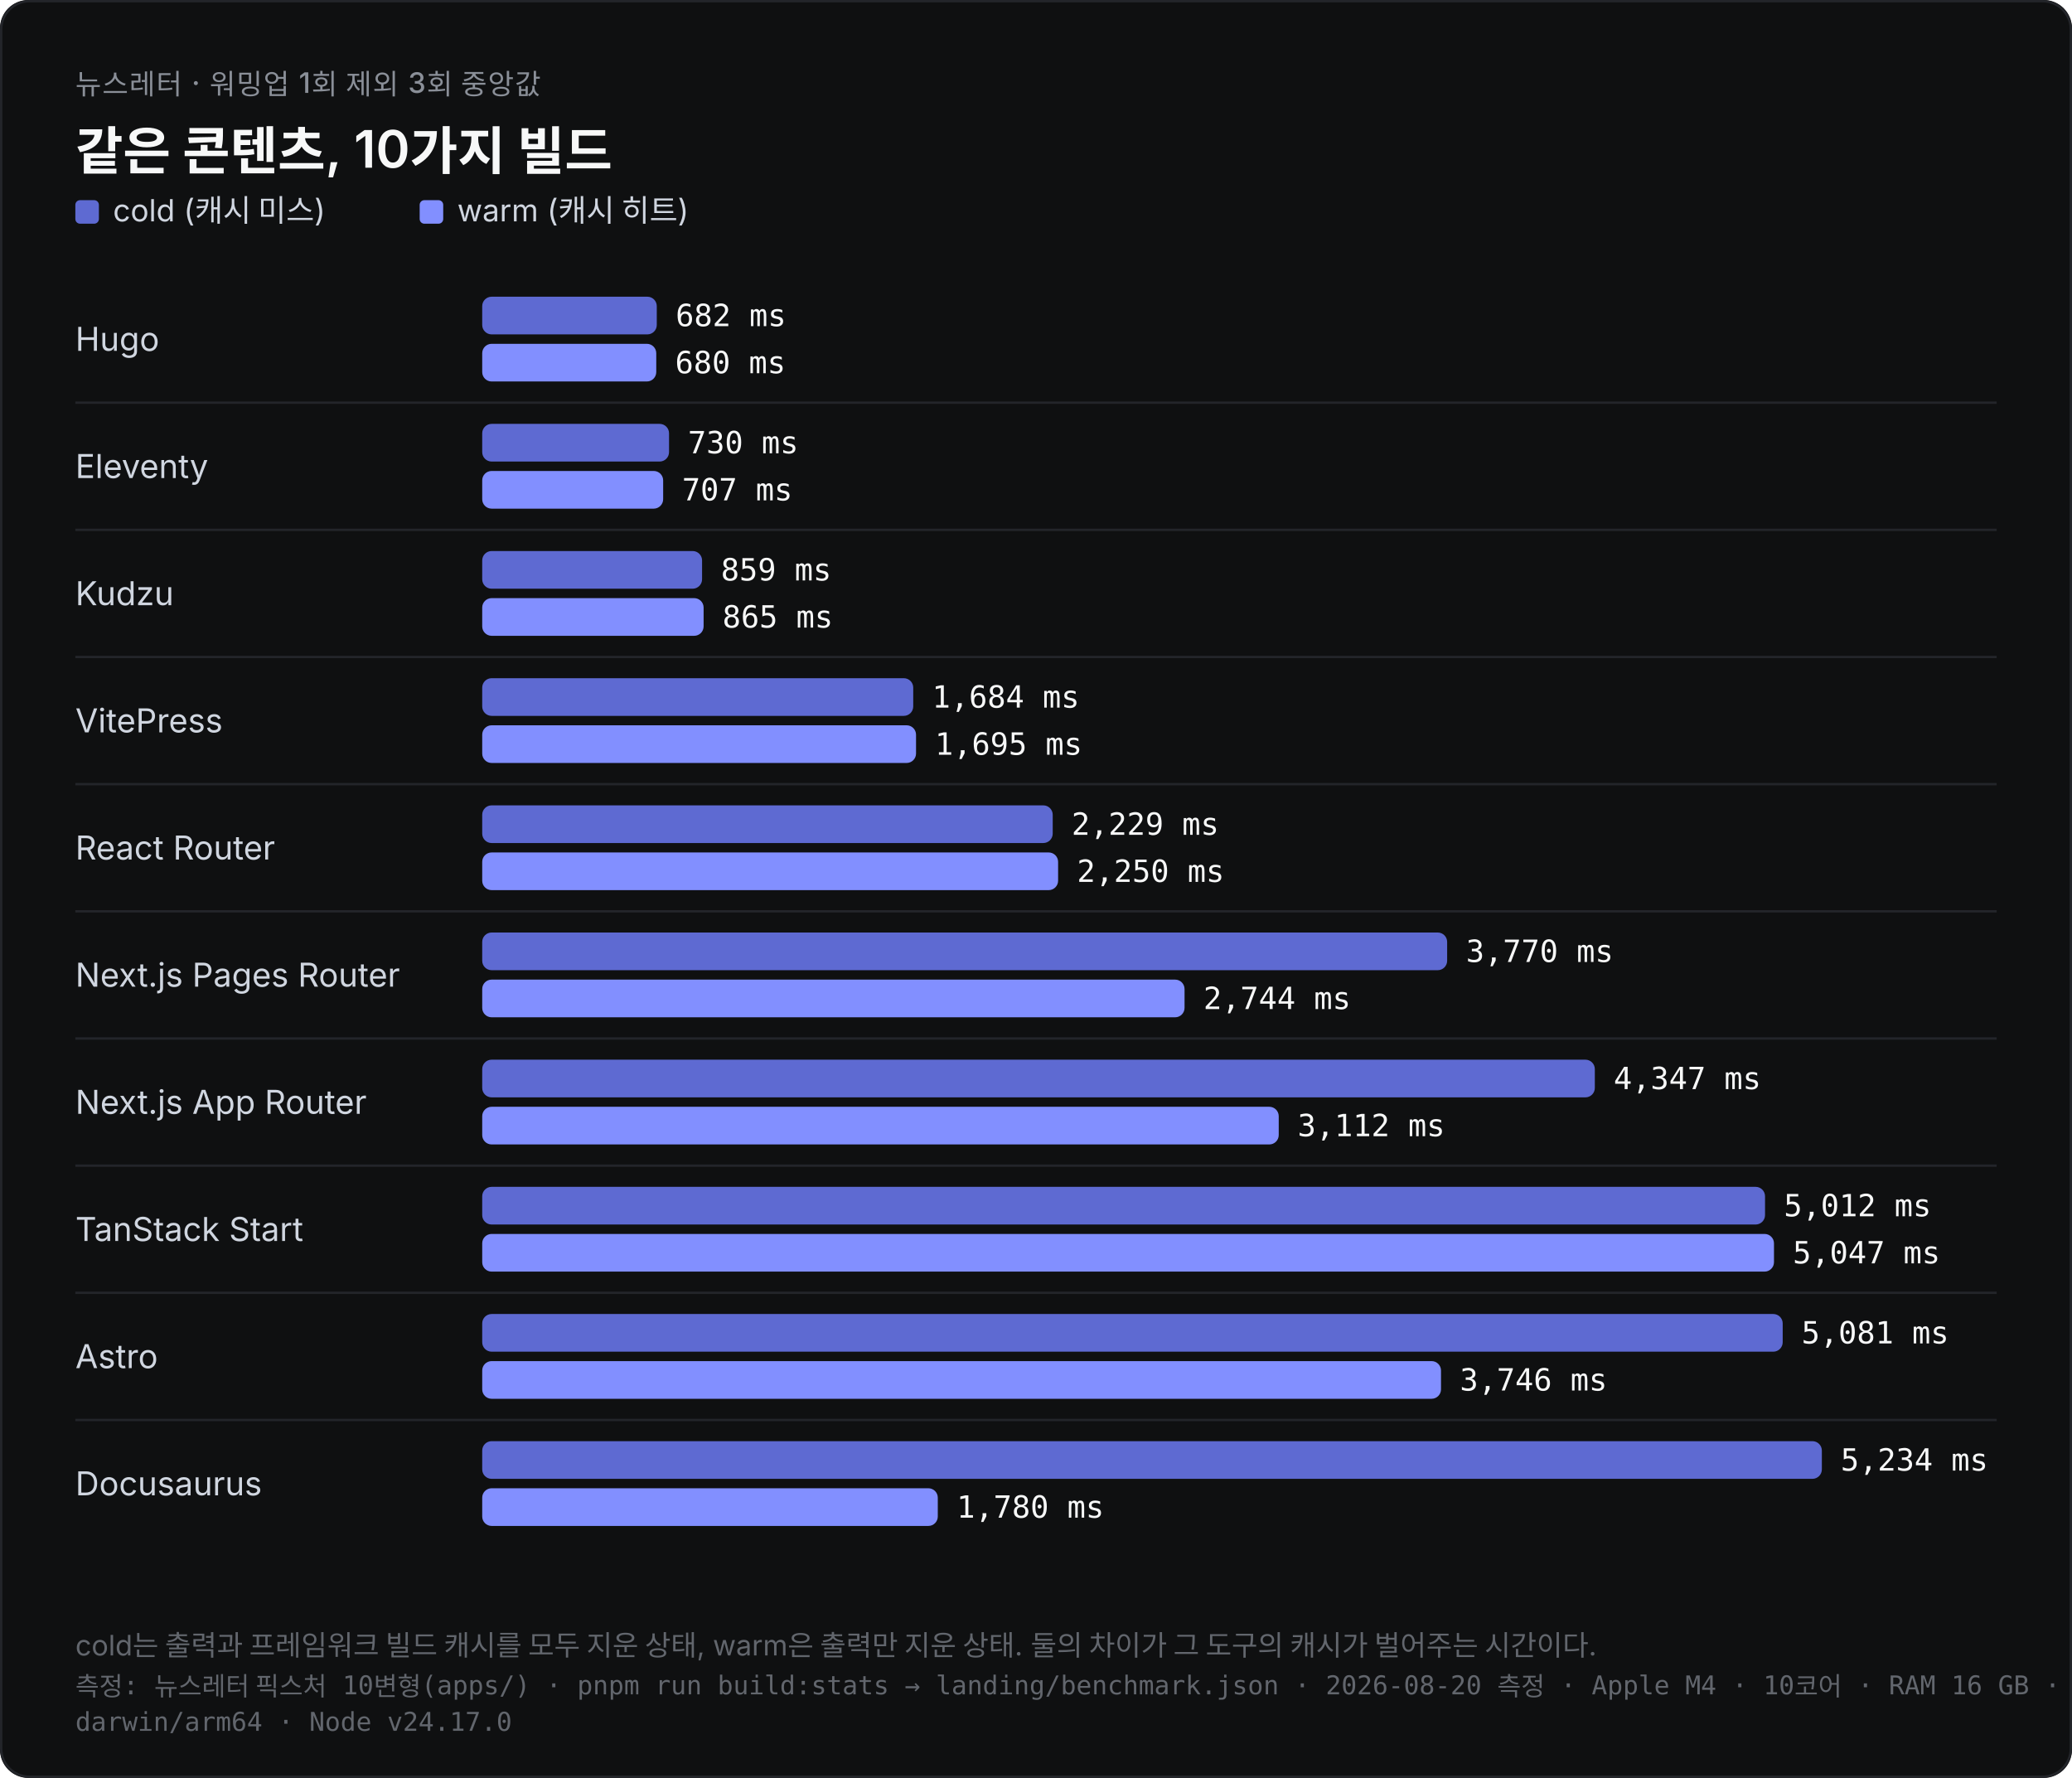
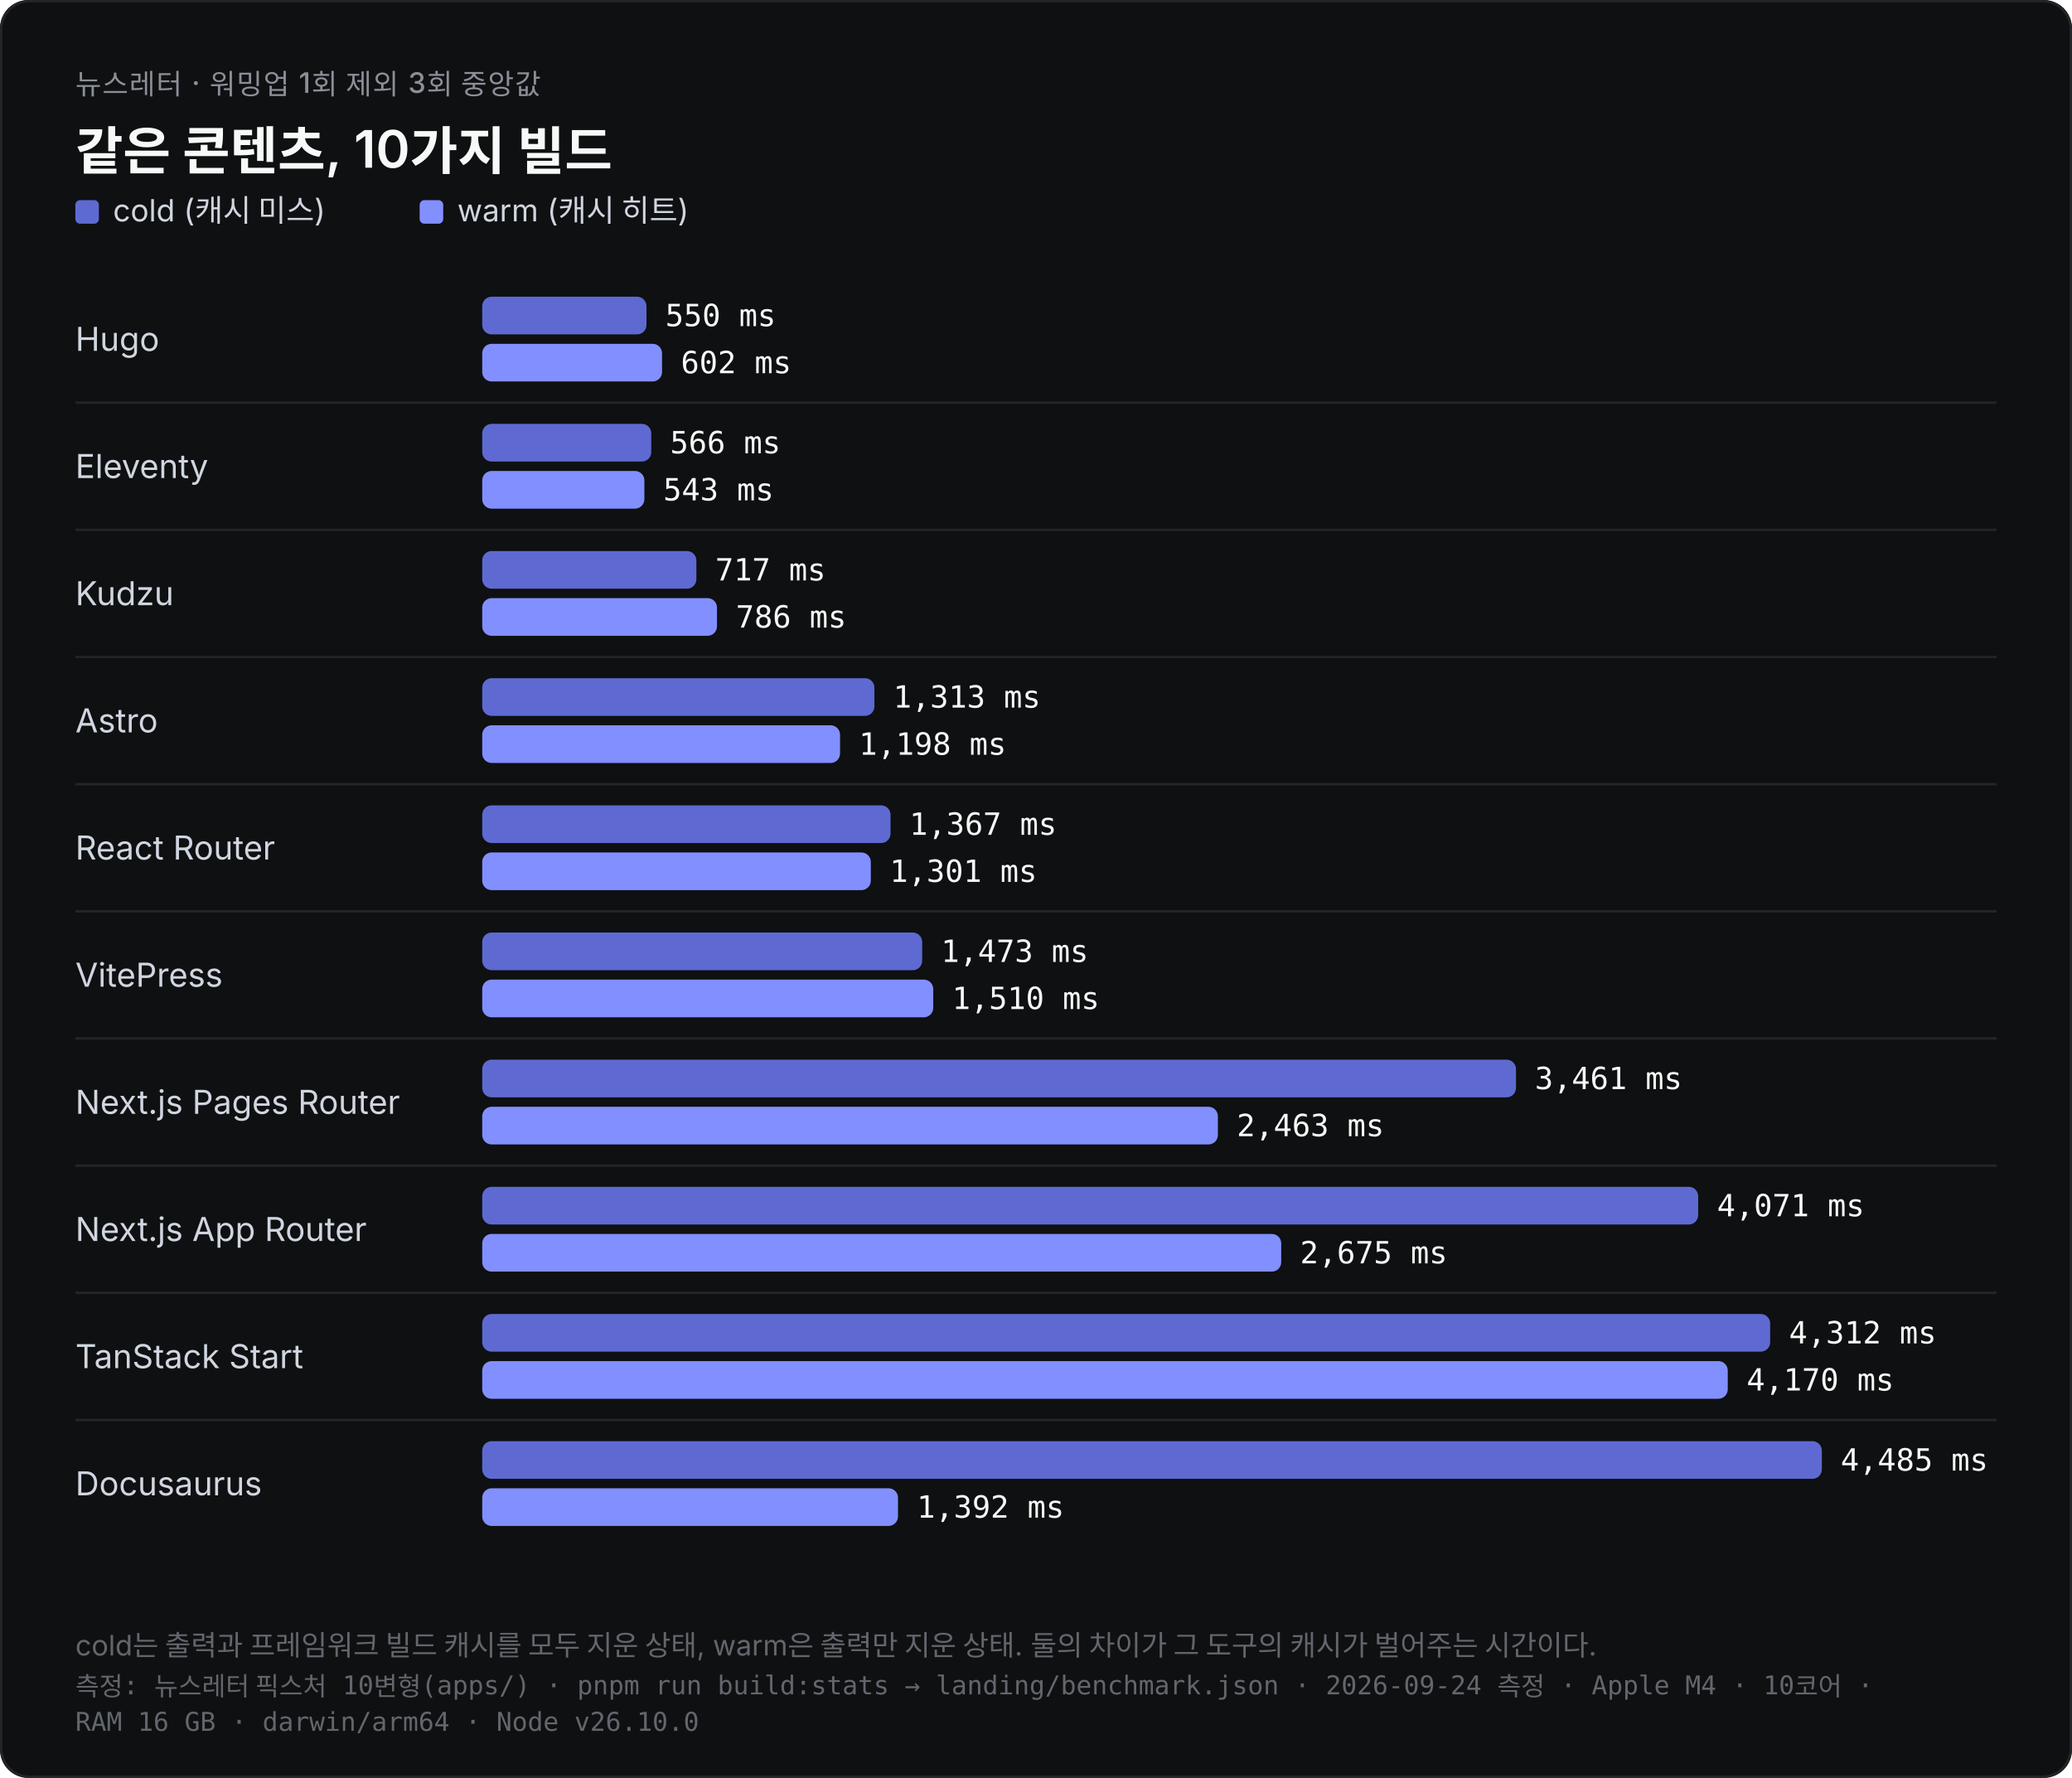
<svg xmlns="http://www.w3.org/2000/svg" width="880" height="755" viewBox="0 0 880 755" role="img" aria-label="같은 콘텐츠, 10가지 빌드">
  <rect x="0" y="0" width="880" height="755" rx="12" fill="#010102" />
  <rect x="0.5" y="0.5" width="879" height="754" rx="12" fill="#0f1011" stroke="#23252a" stroke-width="1" />
  <text x="32" y="40" font-family="-apple-system, BlinkMacSystemFont, 'SF Pro Display', 'Segoe UI', Inter, Roboto, sans-serif" font-size="12" font-weight="500" fill="#8a8f98" letter-spacing="0.4">뉴스레터 · 워밍업 1회 제외 3회 중앙값</text>
  <text x="32" y="72" font-family="-apple-system, BlinkMacSystemFont, 'SF Pro Display', 'Segoe UI', Inter, Roboto, sans-serif" font-size="22" font-weight="600" fill="#f7f8f8">같은 콘텐츠, 10가지 빌드</text>
  <rect x="32" y="85" width="10" height="10" rx="2" fill="#5e6ad2" />
  <text x="48" y="94" font-family="-apple-system, BlinkMacSystemFont, 'SF Pro Display', 'Segoe UI', Inter, Roboto, sans-serif" font-size="13" font-weight="400" fill="#d0d6e0">cold (캐시 미스)</text>
  <rect x="178.24" y="85" width="10" height="10" rx="2" fill="#828fff" />
  <text x="194.24" y="94" font-family="-apple-system, BlinkMacSystemFont, 'SF Pro Display', 'Segoe UI', Inter, Roboto, sans-serif" font-size="13" font-weight="400" fill="#d0d6e0">warm (캐시 히트)</text>
  <text x="32" y="149" font-family="-apple-system, BlinkMacSystemFont, 'SF Pro Display', 'Segoe UI', Inter, Roboto, sans-serif" font-size="14" font-weight="400" fill="#d0d6e0">Hugo</text>
-   <rect x="204.8" y="126" width="74.14" height="16" rx="4" fill="#5e6ad2" />
-   <text x="286.937" y="138.5" font-family="ui-monospace, SFMono-Regular, 'SF Mono', Menlo, monospace" font-size="13" font-weight="400" fill="#f7f8f8">682 ms</text>
-   <rect x="204.8" y="146" width="73.92" height="16" rx="4" fill="#828fff" />
-   <text x="286.719" y="158.5" font-family="ui-monospace, SFMono-Regular, 'SF Mono', Menlo, monospace" font-size="13" font-weight="400" fill="#f7f8f8">680 ms</text>
+   <rect x="204.8" y="126" width="69.77" height="16" rx="4" fill="#5e6ad2" />
+   <text x="282.572" y="138.5" font-family="ui-monospace, SFMono-Regular, 'SF Mono', Menlo, monospace" font-size="13" font-weight="400" fill="#f7f8f8">550 ms</text>
+   <rect x="204.8" y="146" width="76.37" height="16" rx="4" fill="#828fff" />
+   <text x="289.169" y="158.5" font-family="ui-monospace, SFMono-Regular, 'SF Mono', Menlo, monospace" font-size="13" font-weight="400" fill="#f7f8f8">602 ms</text>
  <line x1="32" y1="171" x2="848" y2="171" stroke="#23252a" stroke-width="1" />
  <text x="32" y="203" font-family="-apple-system, BlinkMacSystemFont, 'SF Pro Display', 'Segoe UI', Inter, Roboto, sans-serif" font-size="14" font-weight="400" fill="#d0d6e0">Eleventy</text>
-   <rect x="204.8" y="180" width="79.35" height="16" rx="4" fill="#5e6ad2" />
-   <text x="292.154" y="192.5" font-family="ui-monospace, SFMono-Regular, 'SF Mono', Menlo, monospace" font-size="13" font-weight="400" fill="#f7f8f8">730 ms</text>
-   <rect x="204.8" y="200" width="76.85" height="16" rx="4" fill="#828fff" />
-   <text x="289.654" y="212.5" font-family="ui-monospace, SFMono-Regular, 'SF Mono', Menlo, monospace" font-size="13" font-weight="400" fill="#f7f8f8">707 ms</text>
+   <rect x="204.8" y="180" width="71.8" height="16" rx="4" fill="#5e6ad2" />
+   <text x="284.602" y="192.5" font-family="ui-monospace, SFMono-Regular, 'SF Mono', Menlo, monospace" font-size="13" font-weight="400" fill="#f7f8f8">566 ms</text>
+   <rect x="204.8" y="200" width="68.88" height="16" rx="4" fill="#828fff" />
+   <text x="281.684" y="212.5" font-family="ui-monospace, SFMono-Regular, 'SF Mono', Menlo, monospace" font-size="13" font-weight="400" fill="#f7f8f8">543 ms</text>
  <line x1="32" y1="225" x2="848" y2="225" stroke="#23252a" stroke-width="1" />
  <text x="32" y="257" font-family="-apple-system, BlinkMacSystemFont, 'SF Pro Display', 'Segoe UI', Inter, Roboto, sans-serif" font-size="14" font-weight="400" fill="#d0d6e0">Kudzu</text>
-   <rect x="204.8" y="234" width="93.38" height="16" rx="4" fill="#5e6ad2" />
-   <text x="306.177" y="246.5" font-family="ui-monospace, SFMono-Regular, 'SF Mono', Menlo, monospace" font-size="13" font-weight="400" fill="#f7f8f8">859 ms</text>
-   <rect x="204.8" y="254" width="94.03" height="16" rx="4" fill="#828fff" />
-   <text x="306.829" y="266.5" font-family="ui-monospace, SFMono-Regular, 'SF Mono', Menlo, monospace" font-size="13" font-weight="400" fill="#f7f8f8">865 ms</text>
+   <rect x="204.8" y="234" width="90.96" height="16" rx="4" fill="#5e6ad2" />
+   <text x="303.757" y="246.5" font-family="ui-monospace, SFMono-Regular, 'SF Mono', Menlo, monospace" font-size="13" font-weight="400" fill="#f7f8f8">717 ms</text>
+   <rect x="204.8" y="254" width="99.71" height="16" rx="4" fill="#828fff" />
+   <text x="312.511" y="266.5" font-family="ui-monospace, SFMono-Regular, 'SF Mono', Menlo, monospace" font-size="13" font-weight="400" fill="#f7f8f8">786 ms</text>
  <line x1="32" y1="279" x2="848" y2="279" stroke="#23252a" stroke-width="1" />
-   <text x="32" y="311" font-family="-apple-system, BlinkMacSystemFont, 'SF Pro Display', 'Segoe UI', Inter, Roboto, sans-serif" font-size="14" font-weight="400" fill="#d0d6e0">VitePress</text>
-   <rect x="204.8" y="288" width="183.06" height="16" rx="4" fill="#5e6ad2" />
-   <text x="395.859" y="300.5" font-family="ui-monospace, SFMono-Regular, 'SF Mono', Menlo, monospace" font-size="13" font-weight="400" fill="#f7f8f8">1,684 ms</text>
-   <rect x="204.8" y="308" width="184.25" height="16" rx="4" fill="#828fff" />
-   <text x="397.054" y="320.5" font-family="ui-monospace, SFMono-Regular, 'SF Mono', Menlo, monospace" font-size="13" font-weight="400" fill="#f7f8f8">1,695 ms</text>
+   <text x="32" y="311" font-family="-apple-system, BlinkMacSystemFont, 'SF Pro Display', 'Segoe UI', Inter, Roboto, sans-serif" font-size="14" font-weight="400" fill="#d0d6e0">Astro</text>
+   <rect x="204.8" y="288" width="166.57" height="16" rx="4" fill="#5e6ad2" />
+   <text x="379.365" y="300.5" font-family="ui-monospace, SFMono-Regular, 'SF Mono', Menlo, monospace" font-size="13" font-weight="400" fill="#f7f8f8">1,313 ms</text>
+   <rect x="204.8" y="308" width="151.98" height="16" rx="4" fill="#828fff" />
+   <text x="364.776" y="320.5" font-family="ui-monospace, SFMono-Regular, 'SF Mono', Menlo, monospace" font-size="13" font-weight="400" fill="#f7f8f8">1,198 ms</text>
  <line x1="32" y1="333" x2="848" y2="333" stroke="#23252a" stroke-width="1" />
  <text x="32" y="365" font-family="-apple-system, BlinkMacSystemFont, 'SF Pro Display', 'Segoe UI', Inter, Roboto, sans-serif" font-size="14" font-weight="400" fill="#d0d6e0">React Router</text>
-   <rect x="204.8" y="342" width="242.3" height="16" rx="4" fill="#5e6ad2" />
-   <text x="455.103" y="354.5" font-family="ui-monospace, SFMono-Regular, 'SF Mono', Menlo, monospace" font-size="13" font-weight="400" fill="#f7f8f8">2,229 ms</text>
-   <rect x="204.8" y="362" width="244.59" height="16" rx="4" fill="#828fff" />
-   <text x="457.385" y="374.5" font-family="ui-monospace, SFMono-Regular, 'SF Mono', Menlo, monospace" font-size="13" font-weight="400" fill="#f7f8f8">2,250 ms</text>
+   <rect x="204.8" y="342" width="173.42" height="16" rx="4" fill="#5e6ad2" />
+   <text x="386.215" y="354.5" font-family="ui-monospace, SFMono-Regular, 'SF Mono', Menlo, monospace" font-size="13" font-weight="400" fill="#f7f8f8">1,367 ms</text>
+   <rect x="204.8" y="362" width="165.04" height="16" rx="4" fill="#828fff" />
+   <text x="377.843" y="374.5" font-family="ui-monospace, SFMono-Regular, 'SF Mono', Menlo, monospace" font-size="13" font-weight="400" fill="#f7f8f8">1,301 ms</text>
  <line x1="32" y1="387" x2="848" y2="387" stroke="#23252a" stroke-width="1" />
-   <text x="32" y="419" font-family="-apple-system, BlinkMacSystemFont, 'SF Pro Display', 'Segoe UI', Inter, Roboto, sans-serif" font-size="14" font-weight="400" fill="#d0d6e0">Next.js Pages Router</text>
-   <rect x="204.8" y="396" width="409.82" height="16" rx="4" fill="#5e6ad2" />
-   <text x="622.616" y="408.5" font-family="ui-monospace, SFMono-Regular, 'SF Mono', Menlo, monospace" font-size="13" font-weight="400" fill="#f7f8f8">3,770 ms</text>
-   <rect x="204.8" y="416" width="298.29" height="16" rx="4" fill="#828fff" />
-   <text x="511.085" y="428.5" font-family="ui-monospace, SFMono-Regular, 'SF Mono', Menlo, monospace" font-size="13" font-weight="400" fill="#f7f8f8">2,744 ms</text>
+   <text x="32" y="419" font-family="-apple-system, BlinkMacSystemFont, 'SF Pro Display', 'Segoe UI', Inter, Roboto, sans-serif" font-size="14" font-weight="400" fill="#d0d6e0">VitePress</text>
+   <rect x="204.8" y="396" width="186.86" height="16" rx="4" fill="#5e6ad2" />
+   <text x="399.662" y="408.5" font-family="ui-monospace, SFMono-Regular, 'SF Mono', Menlo, monospace" font-size="13" font-weight="400" fill="#f7f8f8">1,473 ms</text>
+   <rect x="204.8" y="416" width="191.56" height="16" rx="4" fill="#828fff" />
+   <text x="404.356" y="428.5" font-family="ui-monospace, SFMono-Regular, 'SF Mono', Menlo, monospace" font-size="13" font-weight="400" fill="#f7f8f8">1,510 ms</text>
  <line x1="32" y1="441" x2="848" y2="441" stroke="#23252a" stroke-width="1" />
-   <text x="32" y="473" font-family="-apple-system, BlinkMacSystemFont, 'SF Pro Display', 'Segoe UI', Inter, Roboto, sans-serif" font-size="14" font-weight="400" fill="#d0d6e0">Next.js App Router</text>
-   <rect x="204.8" y="450" width="472.54" height="16" rx="4" fill="#5e6ad2" />
-   <text x="685.339" y="462.5" font-family="ui-monospace, SFMono-Regular, 'SF Mono', Menlo, monospace" font-size="13" font-weight="400" fill="#f7f8f8">4,347 ms</text>
-   <rect x="204.8" y="470" width="338.29" height="16" rx="4" fill="#828fff" />
-   <text x="551.089" y="482.5" font-family="ui-monospace, SFMono-Regular, 'SF Mono', Menlo, monospace" font-size="13" font-weight="400" fill="#f7f8f8">3,112 ms</text>
+   <text x="32" y="473" font-family="-apple-system, BlinkMacSystemFont, 'SF Pro Display', 'Segoe UI', Inter, Roboto, sans-serif" font-size="14" font-weight="400" fill="#d0d6e0">Next.js Pages Router</text>
+   <rect x="204.8" y="450" width="439.06" height="16" rx="4" fill="#5e6ad2" />
+   <text x="651.857" y="462.5" font-family="ui-monospace, SFMono-Regular, 'SF Mono', Menlo, monospace" font-size="13" font-weight="400" fill="#f7f8f8">3,461 ms</text>
+   <rect x="204.8" y="470" width="312.45" height="16" rx="4" fill="#828fff" />
+   <text x="525.252" y="482.5" font-family="ui-monospace, SFMono-Regular, 'SF Mono', Menlo, monospace" font-size="13" font-weight="400" fill="#f7f8f8">2,463 ms</text>
  <line x1="32" y1="495" x2="848" y2="495" stroke="#23252a" stroke-width="1" />
-   <text x="32" y="527" font-family="-apple-system, BlinkMacSystemFont, 'SF Pro Display', 'Segoe UI', Inter, Roboto, sans-serif" font-size="14" font-weight="400" fill="#d0d6e0">TanStack Start</text>
-   <rect x="204.8" y="504" width="544.83" height="16" rx="4" fill="#5e6ad2" />
-   <text x="757.628" y="516.5" font-family="ui-monospace, SFMono-Regular, 'SF Mono', Menlo, monospace" font-size="13" font-weight="400" fill="#f7f8f8">5,012 ms</text>
-   <rect x="204.8" y="524" width="548.63" height="16" rx="4" fill="#828fff" />
-   <text x="761.432" y="536.5" font-family="ui-monospace, SFMono-Regular, 'SF Mono', Menlo, monospace" font-size="13" font-weight="400" fill="#f7f8f8">5,047 ms</text>
+   <text x="32" y="527" font-family="-apple-system, BlinkMacSystemFont, 'SF Pro Display', 'Segoe UI', Inter, Roboto, sans-serif" font-size="14" font-weight="400" fill="#d0d6e0">Next.js App Router</text>
+   <rect x="204.8" y="504" width="516.44" height="16" rx="4" fill="#5e6ad2" />
+   <text x="729.241" y="516.5" font-family="ui-monospace, SFMono-Regular, 'SF Mono', Menlo, monospace" font-size="13" font-weight="400" fill="#f7f8f8">4,071 ms</text>
+   <rect x="204.8" y="524" width="339.35" height="16" rx="4" fill="#828fff" />
+   <text x="552.146" y="536.5" font-family="ui-monospace, SFMono-Regular, 'SF Mono', Menlo, monospace" font-size="13" font-weight="400" fill="#f7f8f8">2,675 ms</text>
  <line x1="32" y1="549" x2="848" y2="549" stroke="#23252a" stroke-width="1" />
-   <text x="32" y="581" font-family="-apple-system, BlinkMacSystemFont, 'SF Pro Display', 'Segoe UI', Inter, Roboto, sans-serif" font-size="14" font-weight="400" fill="#d0d6e0">Astro</text>
-   <rect x="204.8" y="558" width="552.33" height="16" rx="4" fill="#5e6ad2" />
-   <text x="765.128" y="570.5" font-family="ui-monospace, SFMono-Regular, 'SF Mono', Menlo, monospace" font-size="13" font-weight="400" fill="#f7f8f8">5,081 ms</text>
-   <rect x="204.8" y="578" width="407.21" height="16" rx="4" fill="#828fff" />
-   <text x="620.008" y="590.5" font-family="ui-monospace, SFMono-Regular, 'SF Mono', Menlo, monospace" font-size="13" font-weight="400" fill="#f7f8f8">3,746 ms</text>
+   <text x="32" y="581" font-family="-apple-system, BlinkMacSystemFont, 'SF Pro Display', 'Segoe UI', Inter, Roboto, sans-serif" font-size="14" font-weight="400" fill="#d0d6e0">TanStack Start</text>
+   <rect x="204.8" y="558" width="547.01" height="16" rx="4" fill="#5e6ad2" />
+   <text x="759.813" y="570.5" font-family="ui-monospace, SFMono-Regular, 'SF Mono', Menlo, monospace" font-size="13" font-weight="400" fill="#f7f8f8">4,312 ms</text>
+   <rect x="204.8" y="578" width="529" height="16" rx="4" fill="#828fff" />
+   <text x="741.8" y="590.5" font-family="ui-monospace, SFMono-Regular, 'SF Mono', Menlo, monospace" font-size="13" font-weight="400" fill="#f7f8f8">4,170 ms</text>
  <line x1="32" y1="603" x2="848" y2="603" stroke="#23252a" stroke-width="1" />
  <text x="32" y="635" font-family="-apple-system, BlinkMacSystemFont, 'SF Pro Display', 'Segoe UI', Inter, Roboto, sans-serif" font-size="14" font-weight="400" fill="#d0d6e0">Docusaurus</text>
  <rect x="204.8" y="612" width="568.96" height="16" rx="4" fill="#5e6ad2" />
-   <text x="781.76" y="624.5" font-family="ui-monospace, SFMono-Regular, 'SF Mono', Menlo, monospace" font-size="13" font-weight="400" fill="#f7f8f8">5,234 ms</text>
-   <rect x="204.8" y="632" width="193.49" height="16" rx="4" fill="#828fff" />
-   <text x="406.294" y="644.5" font-family="ui-monospace, SFMono-Regular, 'SF Mono', Menlo, monospace" font-size="13" font-weight="400" fill="#f7f8f8">1,780 ms</text>
-   <text x="32" y="720" font-family="ui-monospace, SFMono-Regular, 'SF Mono', Menlo, monospace" font-size="11" font-weight="400" fill="#62666d">측정: 뉴스레터 픽스처 10변형(apps/) · pnpm run build:stats → landing/benchmark.json · 2026-08-20 측정 · Apple M4 · 10코어 · RAM 16 GB ·</text>
-   <text x="32" y="735" font-family="ui-monospace, SFMono-Regular, 'SF Mono', Menlo, monospace" font-size="11" font-weight="400" fill="#62666d">darwin/arm64 · Node v24.17.0</text>
+   <text x="781.76" y="624.5" font-family="ui-monospace, SFMono-Regular, 'SF Mono', Menlo, monospace" font-size="13" font-weight="400" fill="#f7f8f8">4,485 ms</text>
+   <rect x="204.8" y="632" width="176.59" height="16" rx="4" fill="#828fff" />
+   <text x="389.387" y="644.5" font-family="ui-monospace, SFMono-Regular, 'SF Mono', Menlo, monospace" font-size="13" font-weight="400" fill="#f7f8f8">1,392 ms</text>
+   <text x="32" y="720" font-family="ui-monospace, SFMono-Regular, 'SF Mono', Menlo, monospace" font-size="11" font-weight="400" fill="#62666d">측정: 뉴스레터 픽스처 10변형(apps/) · pnpm run build:stats → landing/benchmark.json · 2026-09-24 측정 · Apple M4 · 10코어 ·</text>
+   <text x="32" y="735" font-family="ui-monospace, SFMono-Regular, 'SF Mono', Menlo, monospace" font-size="11" font-weight="400" fill="#62666d">RAM 16 GB · darwin/arm64 · Node v26.10.0</text>
  <text x="32" y="703" font-family="-apple-system, BlinkMacSystemFont, 'SF Pro Display', 'Segoe UI', Inter, Roboto, sans-serif" font-size="12" font-weight="400" fill="#62666d">cold는 출력과 프레임워크 빌드 캐시를 모두 지운 상태, warm은 출력만 지운 상태. 둘의 차이가 그 도구의 캐시가 벌어주는 시간이다.</text>
</svg>
